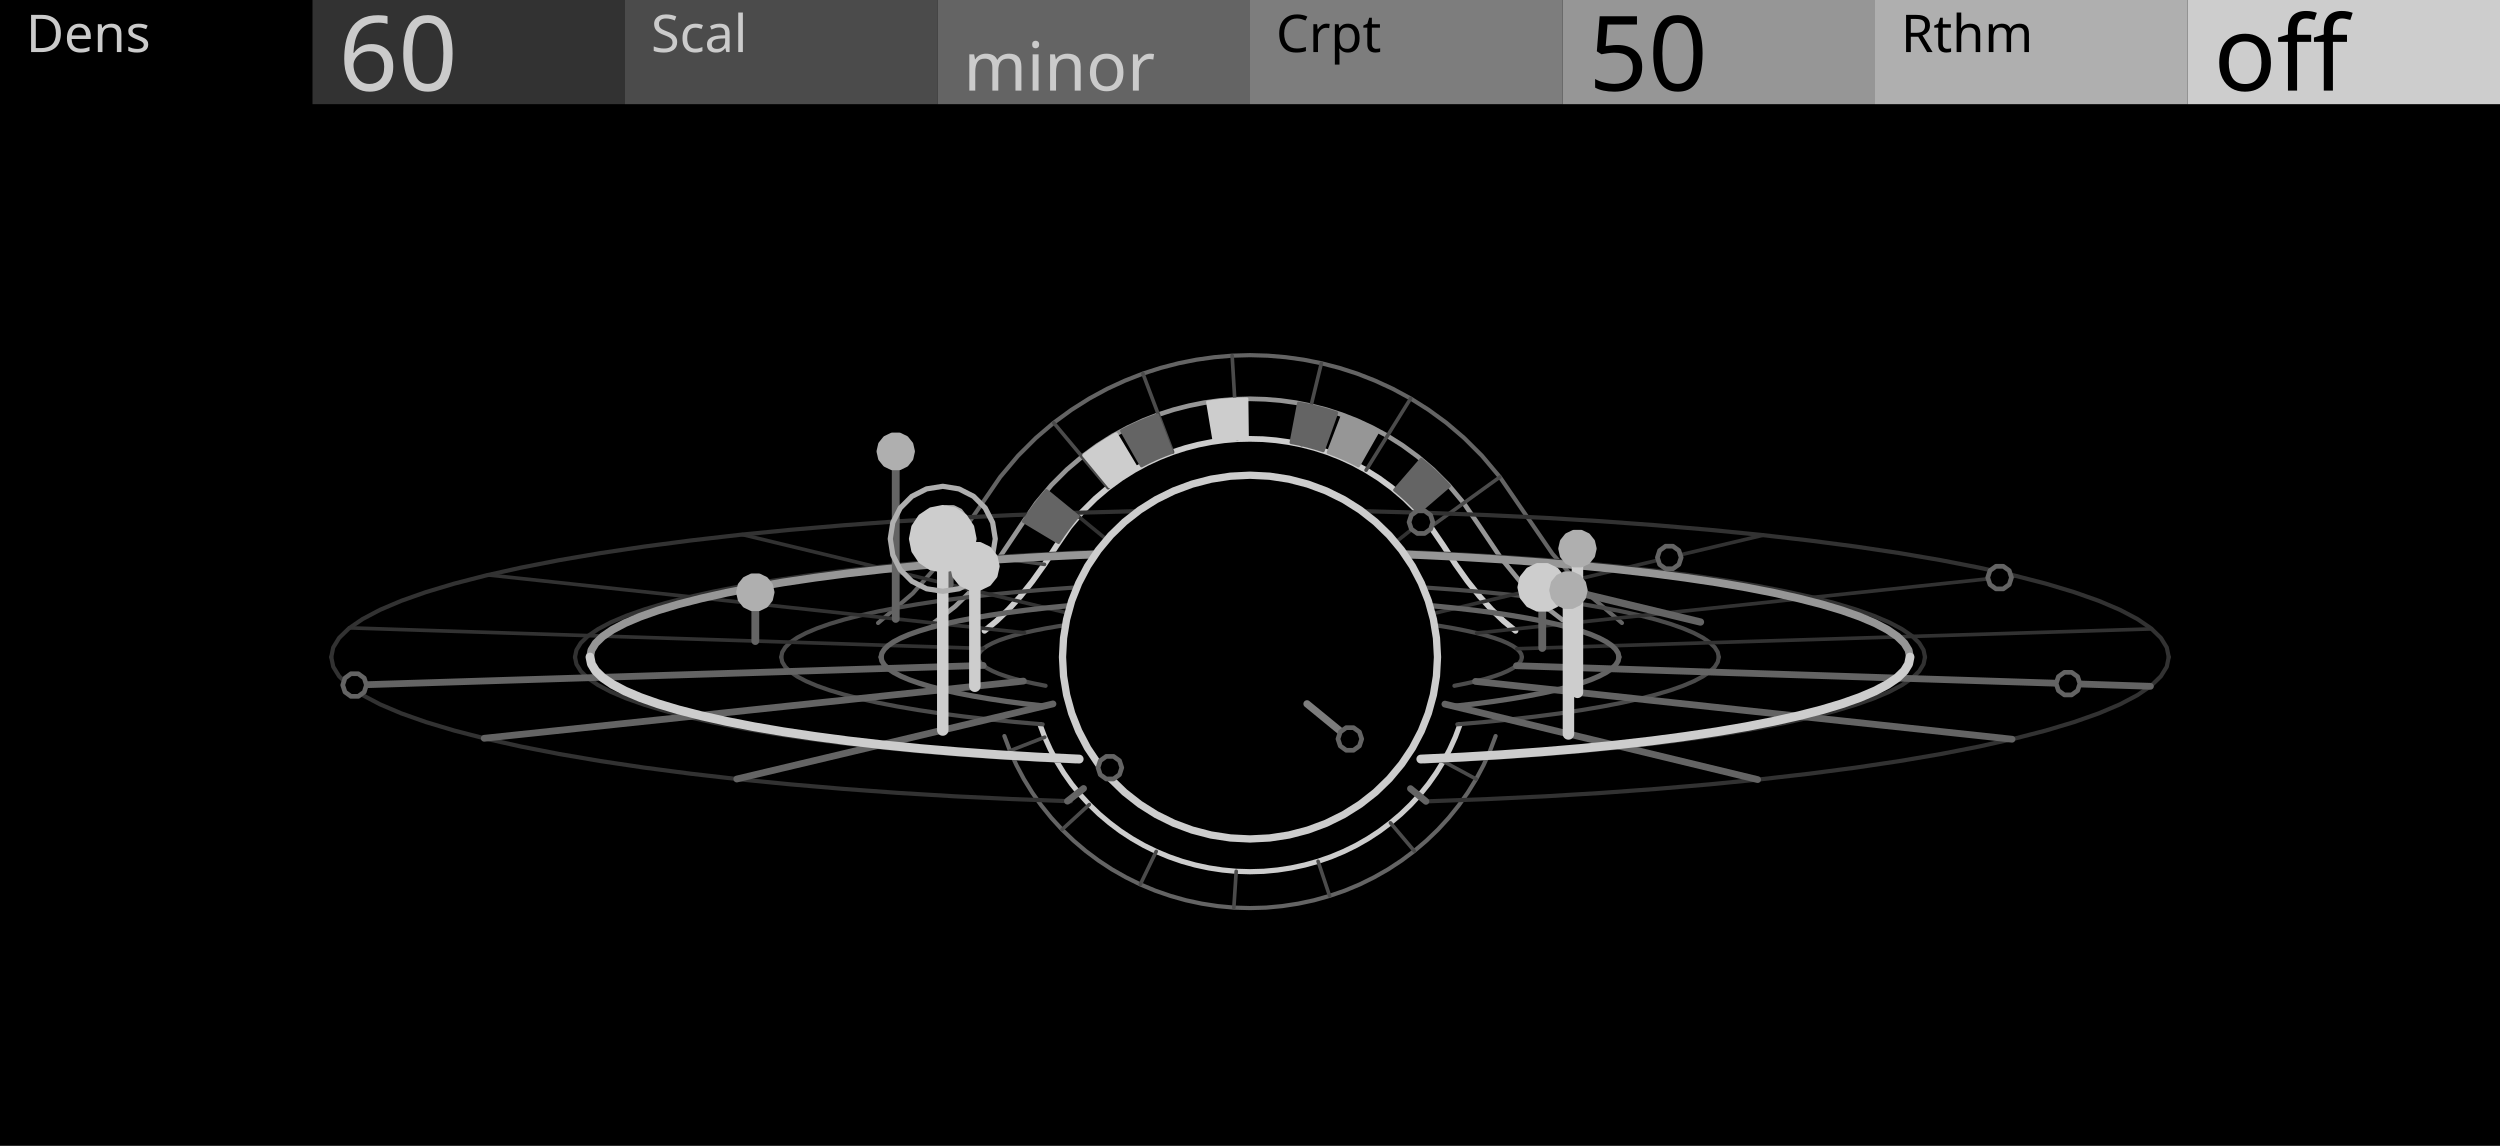
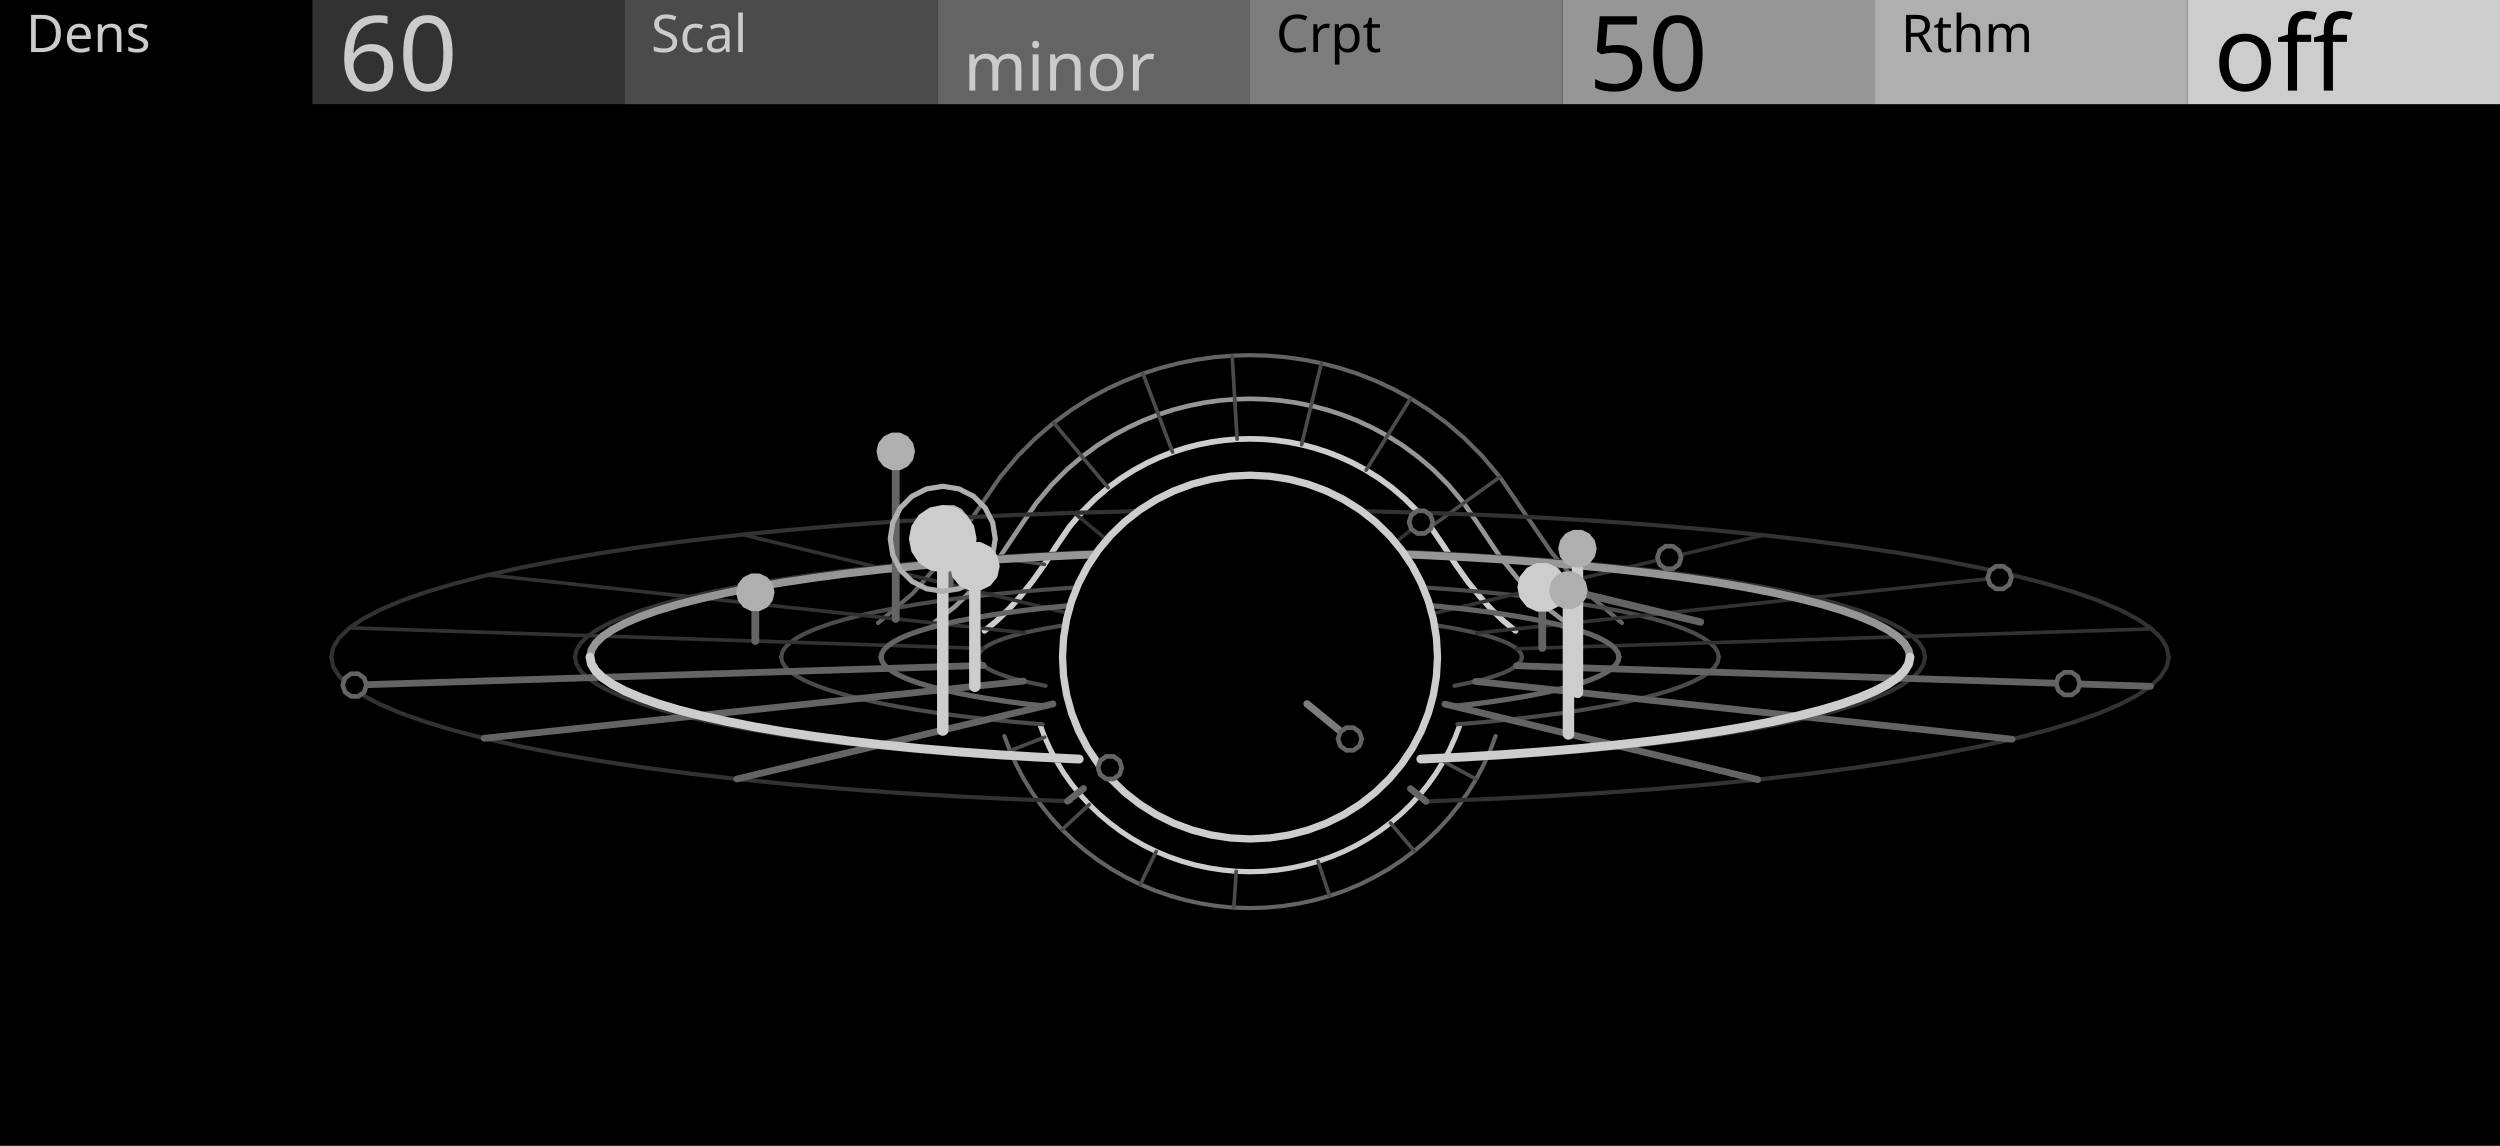
<svg xmlns="http://www.w3.org/2000/svg" width="480" height="220" viewBox="0 0 480 220">
  <rect x="0" y="0" width="480" height="220" fill="#000000" stroke="none" />
  <path d="M189.02,121.12 L191.33,119.23 L193.63,117.02 L195.94,114.47 L198.24,111.59 L200.54,108.36 L202.85,104.78 L205.32,101.17 L207.8,98.22 L210.28,95.75 L212.76,93.64 L215.23,91.83 L217.71,90.27 L220.19,88.92 L222.66,87.78 L225.14,86.81 L227.62,86.01 L230.09,85.37 L232.57,84.88 L235.05,84.53 L237.52,84.32 L240,84.26 L242.48,84.32 L244.95,84.53 L247.43,84.88 L249.91,85.37 L252.38,86.01 L254.86,86.81 L257.34,87.78 L259.81,88.92 L262.29,90.27 L264.77,91.83 L267.24,93.64 L269.72,95.75 L272.2,98.22 L274.68,101.17 L277.15,104.78 L279.46,108.36 L281.76,111.59 L284.06,114.47 L286.37,117.02 L288.67,119.23 L290.98,121.12" fill="none" stroke="#CDCDCD" stroke-width="1.1" stroke-linejoin="round" stroke-linecap="round" />
  <path d="M179.17,119.67 L183.38,116.44 L187.6,112.31 L191.82,107.15 L196.04,100.86 L198.97,96.59 L201.9,93.1 L204.83,90.17 L207.76,87.68 L210.69,85.53 L213.62,83.68 L216.55,82.1 L219.48,80.74 L222.41,79.6 L225.35,78.65 L228.28,77.9 L231.21,77.31 L234.14,76.9 L237.07,76.66 L240,76.57 L242.93,76.66 L245.86,76.9 L248.79,77.31 L251.72,77.9 L254.65,78.65 L257.59,79.6 L260.52,80.74 L263.45,82.1 L266.38,83.68 L269.31,85.53 L272.24,87.68 L275.17,90.17 L278.1,93.1 L281.03,96.59 L283.96,100.86 L288.18,107.15 L292.4,112.31 L296.62,116.44 L300.83,119.67" fill="none" stroke="#969696" stroke-width="0.9" stroke-linejoin="round" stroke-linecap="round" />
  <path d="M168.59,119.61 L175.26,113.92 L181.93,106.33 L188.61,96.58 L192.03,91.59 L195.46,87.51 L198.89,84.09 L202.31,81.17 L205.74,78.67 L209.16,76.51 L212.59,74.65 L216.02,73.07 L219.44,71.73 L222.87,70.63 L226.3,69.74 L229.72,69.06 L233.15,68.58 L236.57,68.29 L240,68.19 L243.43,68.29 L246.85,68.58 L250.28,69.06 L253.7,69.74 L257.13,70.63 L260.56,71.73 L263.98,73.07 L267.41,74.65 L270.84,76.51 L274.26,78.67 L277.69,81.17 L281.11,84.09 L284.54,87.51 L287.97,91.59 L291.39,96.58 L298.07,106.33 L304.74,113.92 L311.41,119.61" fill="none" stroke="#646464" stroke-width="0.8" stroke-linejoin="round" stroke-linecap="round" />
  <path d="M200.54,108.36 L191.82,107.15 L181.93,106.33" fill="none" stroke="#4B4B4B" stroke-width="0.7" stroke-linejoin="round" stroke-linecap="round" />
  <path d="M212.76,93.64 L207.76,87.68 L202.31,81.17" fill="none" stroke="#4B4B4B" stroke-width="0.7" stroke-linejoin="round" stroke-linecap="round" />
  <path d="M225.14,86.81 L222.41,79.6 L219.44,71.73" fill="none" stroke="#4B4B4B" stroke-width="0.7" stroke-linejoin="round" stroke-linecap="round" />
  <path d="M237.52,84.32 L237.07,76.66 L236.57,68.29" fill="none" stroke="#4B4B4B" stroke-width="0.7" stroke-linejoin="round" stroke-linecap="round" />
  <path d="M249.91,85.37 L251.72,77.9 L253.7,69.74" fill="none" stroke="#4B4B4B" stroke-width="0.7" stroke-linejoin="round" stroke-linecap="round" />
  <path d="M262.29,90.27 L266.38,83.68 L270.84,76.51" fill="none" stroke="#4B4B4B" stroke-width="0.7" stroke-linejoin="round" stroke-linecap="round" />
  <path d="M274.68,101.17 L281.03,96.59 L287.97,91.59" fill="none" stroke="#4B4B4B" stroke-width="0.7" stroke-linejoin="round" stroke-linecap="round" />
  <path d="M280.32,139.12 L279.41,141.54 L278.34,143.9 L277.12,146.19 L275.76,148.4 L274.26,150.53 L272.62,152.56 L270.86,154.48 L268.97,156.3 L266.97,157.99 L264.87,159.57 L262.67,161.01 L260.38,162.32 L258.01,163.48 L255.57,164.5 L253.07,165.37 L250.52,166.08 L247.92,166.64 L245.3,167.04 L242.65,167.29 L240,167.37 L237.35,167.29 L234.7,167.04 L232.08,166.64 L229.48,166.08 L226.93,165.37 L224.43,164.5 L221.99,163.48 L219.62,162.32 L217.33,161.01 L215.13,159.57 L213.03,157.99 L211.03,156.3 L209.14,154.48 L207.38,152.56 L205.74,150.53 L204.24,148.4 L202.88,146.19 L201.66,143.9 L200.59,141.54 L199.68,139.12" fill="none" stroke="#CDCDCD" stroke-width="1" stroke-linejoin="round" stroke-linecap="round" />
  <path d="M287.16,141.32 L286.09,144.15 L284.84,146.91 L283.42,149.58 L281.82,152.17 L280.06,154.66 L278.15,157.03 L276.09,159.28 L273.88,161.4 L271.54,163.39 L269.08,165.23 L266.51,166.92 L263.83,168.44 L261.06,169.81 L258.21,171 L255.28,172.01 L252.3,172.85 L249.27,173.5 L246.2,173.97 L243.1,174.26 L240,174.35 L236.9,174.26 L233.8,173.97 L230.73,173.5 L227.7,172.85 L224.72,172.01 L221.79,171 L218.94,169.81 L216.17,168.44 L213.49,166.92 L210.92,165.23 L208.46,163.39 L206.12,161.4 L203.91,159.28 L201.85,157.03 L199.94,154.66 L198.18,152.17 L196.58,149.58 L195.16,146.91 L193.91,144.15 L192.84,141.32" fill="none" stroke="#646464" stroke-width="0.8" stroke-linejoin="round" stroke-linecap="round" />
  <path d="M277.12,146.19 L283.42,149.58" fill="none" stroke="#4B4B4B" stroke-width="0.7" stroke-linejoin="round" stroke-linecap="round" />
  <path d="M266.97,157.99 L271.54,163.39" fill="none" stroke="#4B4B4B" stroke-width="0.7" stroke-linejoin="round" stroke-linecap="round" />
  <path d="M253.07,165.37 L255.28,172.01" fill="none" stroke="#4B4B4B" stroke-width="0.7" stroke-linejoin="round" stroke-linecap="round" />
  <path d="M237.35,167.29 L236.9,174.26" fill="none" stroke="#4B4B4B" stroke-width="0.7" stroke-linejoin="round" stroke-linecap="round" />
  <path d="M221.99,163.48 L218.94,169.81" fill="none" stroke="#4B4B4B" stroke-width="0.7" stroke-linejoin="round" stroke-linecap="round" />
  <path d="M209.14,154.48 L203.91,159.28" fill="none" stroke="#4B4B4B" stroke-width="0.7" stroke-linejoin="round" stroke-linecap="round" />
  <path d="M200.59,141.54 L193.91,144.15" fill="none" stroke="#4B4B4B" stroke-width="0.7" stroke-linejoin="round" stroke-linecap="round" />
  <path d="M187.8,126.16 L187.91,125.61 L188.25,125.07 L188.8,124.53 L189.58,124 L190.57,123.48 L191.77,122.96 L193.18,122.47 L194.79,121.98 L196.6,121.52 L198.59,121.08 L200.75,120.65 L203.09,120.25 L205.58,119.88 L208.22,119.53 L211,119.22 L213.9,118.93 L216.91,118.67 L220.02,118.44 L223.22,118.25 L226.49,118.09 L229.82,117.97 L233.19,117.88 L236.59,117.83 L240,117.81 L243.41,117.83 L246.81,117.88 L250.18,117.97 L253.51,118.09 L256.78,118.25 L259.98,118.44 L263.09,118.67 L266.1,118.93 L269,119.22 L271.78,119.53 L274.42,119.88 L276.91,120.25 L279.25,120.65 L281.41,121.08 L283.4,121.52 L285.21,121.98 L286.82,122.47 L288.23,122.96 L289.43,123.48 L290.42,124 L291.2,124.53 L291.75,125.07 L292.09,125.61 L292.2,126.16" fill="none" stroke="#4B4B4B" stroke-width="0.8" stroke-linejoin="round" stroke-linecap="round" />
  <path d="M150,126.16 L150.19,125.22 L150.77,124.28 L151.73,123.35 L153.07,122.43 L154.78,121.53 L156.85,120.65 L159.28,119.79 L162.06,118.96 L165.17,118.16 L168.6,117.39 L172.33,116.67 L176.36,115.98 L180.66,115.33 L185.21,114.74 L190,114.19 L195,113.69 L200.19,113.25 L205.56,112.86 L211.07,112.52 L216.71,112.25 L222.44,112.04 L228.25,111.88 L234.11,111.79 L240,111.76 L245.89,111.79 L251.75,111.88 L257.56,112.04 L263.29,112.25 L268.93,112.52 L274.44,112.86 L279.81,113.25 L285,113.69 L290,114.19 L294.79,114.74 L299.34,115.33 L303.64,115.98 L307.67,116.67 L311.4,117.39 L314.83,118.16 L317.94,118.96 L320.72,119.79 L323.15,120.65 L325.22,121.53 L326.93,122.43 L328.27,123.35 L329.23,124.28 L329.81,125.22 L330,126.16" fill="none" stroke="#4B4B4B" stroke-width="0.8" stroke-linejoin="round" stroke-linecap="round" />
  <path d="M110.4,126.16 L110.68,124.8 L111.51,123.45 L112.89,122.11 L114.82,120.79 L117.28,119.49 L120.27,118.22 L123.77,116.99 L127.76,115.79 L132.24,114.64 L137.18,113.54 L142.56,112.49 L148.36,111.5 L154.55,110.57 L161.1,109.71 L168,108.92 L175.2,108.2 L182.68,107.56 L190.4,107 L198.34,106.52 L206.46,106.13 L214.72,105.82 L223.08,105.6 L231.52,105.47 L240,105.42 L248.48,105.47 L256.92,105.6 L265.28,105.82 L273.54,106.13 L281.66,106.52 L289.6,107 L297.32,107.56 L304.8,108.2 L312,108.92 L318.9,109.71 L325.45,110.57 L331.64,111.5 L337.44,112.49 L342.82,113.54 L347.76,114.64 L352.24,115.79 L356.23,116.99 L359.73,118.22 L362.72,119.49 L365.18,120.79 L367.11,122.11 L368.49,123.45 L369.32,124.8 L369.6,126.16" fill="none" stroke="#323232" stroke-width="0.8" stroke-linejoin="round" stroke-linecap="round" />
  <path d="M63.6,126.16 L63.98,124.31 L65.11,122.48 L66.99,120.65 L69.61,118.86 L72.96,117.09 L77.03,115.36 L81.79,113.68 L87.23,112.05 L93.33,110.48 L100.05,108.98 L107.38,107.55 L115.27,106.2 L123.69,104.94 L132.61,103.77 L142,102.69 L151.8,101.72 L161.98,100.85 L172.49,100.08 L183.3,99.43 L194.34,98.9 L205.59,98.48 L216.98,98.18 L228.46,98 L240,97.94 L251.54,98 L263.02,98.18 L274.41,98.48 L285.66,98.9 L296.7,99.43 L307.51,100.08 L318.02,100.85 L328.2,101.72 L338,102.69 L347.39,103.77 L356.31,104.94 L364.73,106.2 L372.62,107.55 L379.95,108.98 L386.67,110.48 L392.77,112.05 L398.21,113.68 L402.97,115.36 L407.04,117.09 L410.39,118.86 L413.01,120.65 L414.89,122.48 L416.02,124.31 L416.4,126.16" fill="none" stroke="#323232" stroke-width="0.8" stroke-linejoin="round" stroke-linecap="round" />
  <path d="M188.84,124.5 L173.62,124.01 L158.41,123.51 L143.19,123.02 L127.98,122.53 L112.76,122.03 L97.55,121.54 L82.33,121.05 L67.12,120.55" fill="none" stroke="#323232" stroke-width="0.7" stroke-linejoin="round" stroke-linecap="round" />
  <path d="M196.7,121.49 L183.83,120.11 L170.95,118.72 L158.07,117.33 L145.2,115.94 L132.32,114.56 L119.44,113.17 L106.56,111.78 L93.69,110.39" fill="none" stroke="#323232" stroke-width="0.7" stroke-linejoin="round" stroke-linecap="round" />
  <path d="M211.16,119.2 L202.58,117.13 L194,115.06 L185.42,112.99 L176.85,110.92 L168.27,108.85 L159.69,106.78 L151.11,104.71 L142.53,102.64" fill="none" stroke="#323232" stroke-width="0.7" stroke-linejoin="round" stroke-linecap="round" />
  <path d="M230,117.96 L227.03,115.52 L224.06,113.09 L221.08,110.65 L218.11,108.21 L215.14,105.77 L212.16,103.33 L209.19,100.9 L206.22,98.46" fill="none" stroke="#323232" stroke-width="0.7" stroke-linejoin="round" stroke-linecap="round" />
  <path d="M250.37,117.97 L253.45,115.54 L256.54,113.11 L259.62,110.67 L262.71,108.24 L265.79,105.8 L268.88,103.37 L271.96,100.93 L275.05,98.5" fill="none" stroke="#323232" stroke-width="0.7" stroke-linejoin="round" stroke-linecap="round" />
  <path d="M269.16,119.23 L277.83,117.17 L286.5,115.11 L295.18,113.05 L303.85,110.99 L312.52,108.93 L321.19,106.87 L329.87,104.81 L338.54,102.75" fill="none" stroke="#323232" stroke-width="0.7" stroke-linejoin="round" stroke-linecap="round" />
  <path d="M283.51,121.55 L296.45,120.17 L309.39,118.8 L322.33,117.43 L335.27,116.06 L348.21,114.68 L361.15,113.31 L374.09,111.94 L387.03,110.57" fill="none" stroke="#323232" stroke-width="0.7" stroke-linejoin="round" stroke-linecap="round" />
  <path d="M291.23,124.56 L306.47,124.08 L321.71,123.61 L336.95,123.13 L352.18,122.66 L367.42,122.18 L382.66,121.71 L397.9,121.23 L413.13,120.75" fill="none" stroke="#323232" stroke-width="0.7" stroke-linejoin="round" stroke-linecap="round" />
-   <path d="M203.24,104.15 L204.1,102.85 L205.01,101.58 L205.97,100.34 L206.98,99.14 L200.92,94.19 L199.73,95.61 L198.6,97.07 L197.52,98.57 L196.5,100.11 Z" fill="#646464" stroke="#646464" stroke-width="0.6" stroke-linejoin="round" stroke-linecap="round" />
-   <path d="M213.02,93.43 L214.28,92.49 L215.58,91.59 L216.91,90.74 L218.28,89.94 L214.3,83.3 L212.68,84.25 L211.11,85.25 L209.57,86.32 L208.08,87.43 Z" fill="#CDCDCD" stroke="#CDCDCD" stroke-width="0.6" stroke-linejoin="round" stroke-linecap="round" />
-   <path d="M219.18,89.44 L220.59,88.72 L222.03,88.05 L223.49,87.44 L224.97,86.87 L222.22,79.67 L220.46,80.34 L218.73,81.07 L217.03,81.86 L215.36,82.71 Z" fill="#646464" stroke="#646464" stroke-width="0.6" stroke-linejoin="round" stroke-linecap="round" />
-   <path d="M233.13,84.79 L234.71,84.57 L236.3,84.41 L237.89,84.31 L239.48,84.26 L239.39,76.58 L237.5,76.63 L235.62,76.76 L233.74,76.95 L231.87,77.2 Z" fill="#CDCDCD" stroke="#CDCDCD" stroke-width="0.6" stroke-linejoin="round" stroke-linecap="round" />
-   <path d="M247.89,84.96 L249.45,85.27 L251,85.64 L252.53,86.06 L254.05,86.53 L256.63,79.27 L254.83,78.71 L253.02,78.21 L251.18,77.77 L249.33,77.41 Z" fill="#646464" stroke="#646464" stroke-width="0.6" stroke-linejoin="round" stroke-linecap="round" />
-   <path d="M255.03,86.87 L256.51,87.44 L257.97,88.05 L259.41,88.72 L260.82,89.44 L264.64,82.71 L262.97,81.86 L261.27,81.07 L259.54,80.34 L257.78,79.67 Z" fill="#969696" stroke="#969696" stroke-width="0.6" stroke-linejoin="round" stroke-linecap="round" />
-   <path d="M267.78,94.07 L268.98,95.09 L270.14,96.14 L271.27,97.24 L272.34,98.38 L278.27,93.29 L277,91.94 L275.67,90.64 L274.3,89.39 L272.87,88.19 Z" fill="#646464" stroke="#646464" stroke-width="0.6" stroke-linejoin="round" stroke-linecap="round" />
  <path d="M169.17,126.16 L169.32,125.42 L169.78,124.68 L170.53,123.95 L171.58,123.23 L172.93,122.52 L174.56,121.82 L176.47,121.15 L178.66,120.49 L181.11,119.86 L183.81,119.26 L186.75,118.69 L189.92,118.15 L193.3,117.64 L196.88,117.17 L200.65,116.74 L204.58,116.35 L208.67,116 L212.89,115.69 L217.23,115.43 L221.67,115.21 L226.18,115.04 L230.75,114.92 L235.37,114.85 L240,114.83 L244.63,114.85 L249.25,114.92 L253.82,115.04 L258.33,115.21 L262.77,115.43 L267.11,115.69 L271.33,116 L275.41,116.35 L279.35,116.74 L283.12,117.17 L286.7,117.64 L290.08,118.15 L293.25,118.69 L296.19,119.26 L298.89,119.86 L301.34,120.49 L303.53,121.15 L305.44,121.82 L307.07,122.52 L308.42,123.23 L309.47,123.95 L310.22,124.68 L310.68,125.42 L310.83,126.16" fill="none" stroke="#646464" stroke-width="1" stroke-linejoin="round" stroke-linecap="round" />
  <path d="M113.28,126.16 L113.55,124.83 L114.36,123.51 L115.71,122.2 L117.6,120.91 L120.01,119.64 L122.93,118.4 L126.35,117.19 L130.26,116.02 L134.64,114.9 L139.47,113.82 L144.73,112.79 L150.4,111.82 L156.45,110.92 L162.86,110.07 L169.6,109.3 L176.64,108.6 L183.95,107.98 L191.51,107.43 L199.27,106.96 L207.2,106.58 L215.28,106.27 L223.46,106.06 L231.71,105.93 L240,105.88 L248.29,105.93 L256.54,106.06 L264.72,106.27 L272.8,106.58 L280.73,106.96 L288.49,107.43 L296.05,107.98 L303.36,108.6 L310.4,109.3 L317.14,110.07 L323.55,110.92 L329.6,111.82 L335.27,112.79 L340.53,113.82 L345.36,114.9 L349.74,116.02 L353.65,117.19 L357.07,118.4 L359.99,119.64 L362.4,120.91 L364.29,122.2 L365.64,123.51 L366.45,124.83 L366.72,126.16" fill="none" stroke="#969696" stroke-width="1.5" stroke-linejoin="round" stroke-linecap="round" />
  <path d="M145.02,123.08 L145.02,113.72" fill="none" stroke="#646464" stroke-width="1.5" stroke-linejoin="round" stroke-linecap="round" />
  <path d="M148.26,113.72 L147.94,115.13 L147.04,116.25 L145.74,116.88 L144.3,116.88 L143,116.25 L142.1,115.13 L141.78,113.72 L142.1,112.31 L143,111.19 L144.3,110.56 L145.74,110.56 L147.04,111.19 L147.94,112.31 L148.26,113.72 Z" fill="#AFAFAF" stroke="#AFAFAF" stroke-width="0.9" stroke-linejoin="round" stroke-linecap="round" />
  <path d="M171.98,118.83 L171.98,86.67" fill="none" stroke="#646464" stroke-width="1.5" stroke-linejoin="round" stroke-linecap="round" />
  <path d="M175.22,86.67 L174.9,88.08 L174,89.2 L172.7,89.83 L171.26,89.83 L169.96,89.2 L169.06,88.08 L168.74,86.67 L169.06,85.26 L169.96,84.14 L171.26,83.51 L172.7,83.51 L174,84.14 L174.9,85.26 L175.22,86.67 Z" fill="#AFAFAF" stroke="#AFAFAF" stroke-width="0.9" stroke-linejoin="round" stroke-linecap="round" />
  <path d="M182.34,112.24 L182.34,100.6" fill="none" stroke="#646464" stroke-width="1.5" stroke-linejoin="round" stroke-linecap="round" />
  <path d="M185.58,100.6 L185.25,102.01 L184.36,103.14 L183.06,103.76 L181.61,103.76 L180.32,103.14 L179.42,102.01 L179.1,100.6 L179.42,99.2 L180.32,98.07 L181.61,97.44 L183.06,97.44 L184.36,98.07 L185.25,99.2 L185.58,100.6 Z" fill="#AFAFAF" stroke="#AFAFAF" stroke-width="0.9" stroke-linejoin="round" stroke-linecap="round" />
  <path d="M217.87,108.02 L217.87,103.22" fill="none" stroke="#646464" stroke-width="1.5" stroke-linejoin="round" stroke-linecap="round" />
  <path d="M221.11,103.22 L220.79,104.62 L219.89,105.75 L218.59,106.37 L217.15,106.37 L215.85,105.75 L214.95,104.62 L214.63,103.22 L214.95,101.81 L215.85,100.68 L217.15,100.06 L218.59,100.06 L219.89,100.68 L220.79,101.81 L221.11,103.22 Z" fill="#AFAFAF" stroke="#AFAFAF" stroke-width="0.9" stroke-linejoin="round" stroke-linecap="round" />
  <path d="M275.1,100.25 L274.67,101.59 L273.53,102.42 L272.12,102.42 L270.98,101.59 L270.54,100.25 L270.98,98.91 L272.12,98.08 L273.53,98.08 L274.67,98.91 L275.1,100.25 Z" fill="#000000" stroke="#646464" stroke-width="0.9" stroke-linejoin="round" stroke-linecap="round" />
  <path d="M322.78,107.04 L322.34,108.38 L321.2,109.2 L319.79,109.2 L318.65,108.38 L318.22,107.04 L318.65,105.7 L319.79,104.87 L321.2,104.87 L322.34,105.7 L322.78,107.04 Z" fill="#000000" stroke="#646464" stroke-width="0.9" stroke-linejoin="round" stroke-linecap="round" />
  <path d="M386.2,110.89 L385.77,112.23 L384.63,113.06 L383.22,113.06 L382.08,112.23 L381.64,110.89 L382.08,109.55 L383.22,108.73 L384.63,108.73 L385.77,109.55 L386.2,110.89 Z" fill="#000000" stroke="#646464" stroke-width="0.9" stroke-linejoin="round" stroke-linecap="round" />
  <path d="M296.11,124.41 L296.11,112.77" fill="none" stroke="#646464" stroke-width="1.5" stroke-linejoin="round" stroke-linecap="round" />
  <path d="M300.43,112.77 L300,114.64 L298.8,116.15 L297.07,116.98 L295.15,116.98 L293.42,116.15 L292.22,114.64 L291.79,112.77 L292.22,110.89 L293.42,109.39 L295.15,108.56 L297.07,108.56 L298.8,109.39 L300,110.89 L300.43,112.77 Z" fill="#CDCDCD" stroke="#CDCDCD" stroke-width="0.9" stroke-linejoin="round" stroke-linecap="round" />
  <path d="M276,126.16 L275.8,129.81 L275.21,133.42 L274.24,136.95 L272.89,140.36 L271.18,143.62 L269.12,146.69 L266.75,149.53 L264.09,152.11 L261.16,154.41 L258,156.4 L254.64,158.06 L251.12,159.37 L247.48,160.32 L243.76,160.89 L240,161.08 L236.24,160.89 L232.52,160.32 L228.88,159.37 L225.36,158.06 L222,156.4 L218.84,154.41 L215.91,152.11 L213.25,149.53 L210.88,146.69 L208.82,143.62 L207.11,140.36 L205.76,136.95 L204.79,133.42 L204.2,129.81 L204,126.16 L204.2,122.51 L204.79,118.9 L205.76,115.37 L207.11,111.96 L208.82,108.7 L210.88,105.63 L213.25,102.79 L215.91,100.21 L218.84,97.91 L222,95.92 L225.36,94.26 L228.88,92.95 L232.52,92 L236.24,91.43 L240,91.24 L243.76,91.43 L247.48,92 L251.12,92.95 L254.64,94.26 L258,95.92 L261.16,97.91 L264.09,100.21 L266.75,102.79 L269.12,105.63 L271.18,108.7 L272.89,111.96 L274.24,115.37 L275.21,118.9 L275.8,122.51 L276,126.16 Z" fill="#000000" stroke="#CDCDCD" stroke-width="1.4" stroke-linejoin="round" stroke-linecap="round" />
  <path d="M292.2,126.16 L292.09,126.71 L291.75,127.25 L291.2,127.79 L290.42,128.32 L289.43,128.84 L288.23,129.36 L286.82,129.85 L285.21,130.34 L283.4,130.8 L281.41,131.24 L279.25,131.67" fill="none" stroke="#4B4B4B" stroke-width="0.8" stroke-linejoin="round" stroke-linecap="round" />
  <path d="M200.75,131.67 L198.59,131.24 L196.6,130.8 L194.79,130.34 L193.18,129.85 L191.77,129.36 L190.57,128.84 L189.58,128.32 L188.8,127.79 L188.25,127.25 L187.91,126.71 L187.8,126.16" fill="none" stroke="#4B4B4B" stroke-width="0.8" stroke-linejoin="round" stroke-linecap="round" />
  <path d="M330,126.16 L329.81,127.1 L329.23,128.04 L328.27,128.97 L326.93,129.89 L325.22,130.79 L323.15,131.67 L320.72,132.53 L317.94,133.36 L314.83,134.16 L311.4,134.93 L307.67,135.65 L303.64,136.34 L299.34,136.99 L294.79,137.58 L290,138.13 L285,138.63 L279.81,139.07" fill="none" stroke="#4B4B4B" stroke-width="0.8" stroke-linejoin="round" stroke-linecap="round" />
  <path d="M200.19,139.07 L195,138.63 L190,138.13 L185.21,137.58 L180.66,136.99 L176.36,136.34 L172.33,135.65 L168.6,134.93 L165.17,134.16 L162.06,133.36 L159.28,132.53 L156.85,131.67 L154.78,130.79 L153.07,129.89 L151.73,128.97 L150.77,128.04 L150.19,127.1 L150,126.16" fill="none" stroke="#4B4B4B" stroke-width="0.8" stroke-linejoin="round" stroke-linecap="round" />
  <path d="M369.6,126.16 L369.32,127.52 L368.49,128.87 L367.11,130.21 L365.18,131.53 L362.72,132.83 L359.73,134.1 L356.23,135.33 L352.24,136.53 L347.76,137.68 L342.82,138.78 L337.44,139.83 L331.64,140.82 L325.45,141.75 L318.9,142.61 L312,143.4 L304.8,144.12 L297.32,144.76 L289.6,145.32 L281.66,145.8 L273.54,146.19" fill="none" stroke="#323232" stroke-width="0.8" stroke-linejoin="round" stroke-linecap="round" />
  <path d="M206.46,146.19 L198.34,145.8 L190.4,145.32 L182.68,144.76 L175.2,144.12 L168,143.4 L161.1,142.61 L154.55,141.75 L148.36,140.82 L142.56,139.83 L137.18,138.78 L132.24,137.68 L127.76,136.53 L123.77,135.33 L120.27,134.1 L117.28,132.83 L114.82,131.53 L112.89,130.21 L111.51,128.87 L110.68,127.52 L110.4,126.16" fill="none" stroke="#323232" stroke-width="0.8" stroke-linejoin="round" stroke-linecap="round" />
  <path d="M416.4,126.16 L416.02,128.01 L414.89,129.84 L413.01,131.67 L410.39,133.46 L407.04,135.23 L402.97,136.96 L398.21,138.64 L392.77,140.27 L386.67,141.84 L379.95,143.34 L372.62,144.77 L364.73,146.12 L356.31,147.38 L347.39,148.55 L338,149.63 L328.2,150.6 L318.02,151.47 L307.51,152.24 L296.7,152.89 L285.66,153.42 L274.41,153.84" fill="none" stroke="#323232" stroke-width="0.8" stroke-linejoin="round" stroke-linecap="round" />
  <path d="M205.59,153.84 L194.34,153.42 L183.3,152.89 L172.49,152.24 L161.98,151.47 L151.8,150.6 L142,149.63 L132.61,148.55 L123.69,147.38 L115.27,146.12 L107.38,144.77 L100.05,143.34 L93.33,141.84 L87.23,140.27 L81.79,138.64 L77.03,136.96 L72.96,135.23 L69.61,133.46 L66.99,131.67 L65.11,129.84 L63.98,128.01 L63.6,126.16" fill="none" stroke="#323232" stroke-width="0.8" stroke-linejoin="round" stroke-linecap="round" />
  <path d="M291.16,127.82 L306.38,128.31 L321.59,128.81 L336.81,129.3 L352.02,129.79 L367.24,130.29 L382.45,130.78 L397.67,131.27 L412.88,131.77" fill="none" stroke="#646464" stroke-width="1.3" stroke-linejoin="round" stroke-linecap="round" />
  <path d="M283.3,130.83 L296.17,132.21 L309.05,133.6 L321.93,134.99 L334.8,136.38 L347.68,137.76 L360.56,139.15 L373.44,140.54 L386.31,141.93" fill="none" stroke="#646464" stroke-width="1.3" stroke-linejoin="round" stroke-linecap="round" />
  <path d="M277.42,135.19 L286,137.26 L294.58,139.33 L303.15,141.4 L311.73,143.47 L320.31,145.54 L328.89,147.61 L337.47,149.68" fill="none" stroke="#646464" stroke-width="1.3" stroke-linejoin="round" stroke-linecap="round" />
  <path d="M270.81,151.42 L273.78,153.86" fill="none" stroke="#646464" stroke-width="1.3" stroke-linejoin="round" stroke-linecap="round" />
  <path d="M208.04,151.39 L204.95,153.82" fill="none" stroke="#646464" stroke-width="1.3" stroke-linejoin="round" stroke-linecap="round" />
  <path d="M202.17,135.15 L193.5,137.21 L184.82,139.27 L176.15,141.33 L167.48,143.39 L158.81,145.45 L150.13,147.51 L141.46,149.57" fill="none" stroke="#646464" stroke-width="1.3" stroke-linejoin="round" stroke-linecap="round" />
  <path d="M196.49,130.77 L183.55,132.15 L170.61,133.52 L157.67,134.89 L144.73,136.26 L131.79,137.64 L118.85,139.01 L105.91,140.38 L92.97,141.75" fill="none" stroke="#646464" stroke-width="1.3" stroke-linejoin="round" stroke-linecap="round" />
  <path d="M188.77,127.76 L173.53,128.24 L158.29,128.71 L143.05,129.19 L127.82,129.66 L112.58,130.14 L97.34,130.61 L82.1,131.09 L66.87,131.57" fill="none" stroke="#646464" stroke-width="1.3" stroke-linejoin="round" stroke-linecap="round" />
  <path d="M310.83,126.16 L310.68,126.9 L310.22,127.64 L309.47,128.37 L308.42,129.09 L307.07,129.8 L305.44,130.5 L303.53,131.17 L301.34,131.83 L298.89,132.46 L296.19,133.06 L293.25,133.63 L290.08,134.17 L286.7,134.68 L283.12,135.15 L279.35,135.58" fill="none" stroke="#646464" stroke-width="1" stroke-linejoin="round" stroke-linecap="round" />
  <path d="M200.65,135.58 L196.88,135.15 L193.3,134.68 L189.92,134.17 L186.75,133.63 L183.81,133.06 L181.11,132.46 L178.66,131.83 L176.47,131.17 L174.56,130.5 L172.93,129.8 L171.58,129.09 L170.53,128.37 L169.78,127.64 L169.32,126.9 L169.17,126.16" fill="none" stroke="#646464" stroke-width="1" stroke-linejoin="round" stroke-linecap="round" />
  <path d="M366.72,126.16 L366.45,127.49 L365.64,128.81 L364.29,130.12 L362.4,131.41 L359.99,132.68 L357.07,133.92 L353.65,135.13 L349.74,136.3 L345.36,137.42 L340.53,138.5 L335.27,139.53 L329.6,140.5 L323.55,141.4 L317.14,142.25 L310.4,143.02 L303.36,143.72 L296.05,144.34 L288.49,144.89 L280.73,145.36 L272.8,145.74" fill="none" stroke="#CDCDCD" stroke-width="1.7" stroke-linejoin="round" stroke-linecap="round" />
  <path d="M207.2,145.74 L199.27,145.36 L191.51,144.89 L183.95,144.34 L176.64,143.72 L169.6,143.02 L162.86,142.25 L156.45,141.4 L150.4,140.5 L144.73,139.53 L139.47,138.5 L134.64,137.42 L130.26,136.3 L126.35,135.13 L122.93,133.92 L120.01,132.68 L117.6,131.41 L115.71,130.12 L114.36,128.81 L113.55,127.49 L113.28,126.16" fill="none" stroke="#CDCDCD" stroke-width="1.7" stroke-linejoin="round" stroke-linecap="round" />
  <path d="M399.34,131.25 L398.9,132.59 L397.76,133.42 L396.36,133.42 L395.22,132.59 L394.78,131.25 L395.22,129.91 L396.36,129.09 L397.76,129.09 L398.9,129.91 L399.34,131.25 Z" fill="#000000" stroke="#646464" stroke-width="0.9" stroke-linejoin="round" stroke-linecap="round" />
  <path d="M302.87,132.93 L302.87,105.33" fill="none" stroke="#CDCDCD" stroke-width="2.2" stroke-linejoin="round" stroke-linecap="round" />
  <path d="M306.11,105.33 L305.79,106.74 L304.89,107.87 L303.59,108.49 L302.15,108.49 L300.85,107.87 L299.95,106.74 L299.63,105.33 L299.95,103.93 L300.85,102.8 L302.15,102.18 L303.59,102.18 L304.89,102.8 L305.79,103.93 L306.11,105.33 Z" fill="#AFAFAF" stroke="#AFAFAF" stroke-width="0.9" stroke-linejoin="round" stroke-linecap="round" />
  <path d="M326.49,119.43 L301.14,113.32" fill="none" stroke="#646464" stroke-width="1.4" stroke-linejoin="round" stroke-linecap="round" />
  <path d="M301.14,140.92 L301.14,113.32" fill="none" stroke="#CDCDCD" stroke-width="2.2" stroke-linejoin="round" stroke-linecap="round" />
  <path d="M304.38,113.32 L304.06,114.72 L303.16,115.85 L301.86,116.47 L300.42,116.47 L299.12,115.85 L298.22,114.72 L297.9,113.32 L298.22,111.91 L299.12,110.78 L300.42,110.16 L301.86,110.16 L303.16,110.78 L304.06,111.91 L304.38,113.32 Z" fill="#AFAFAF" stroke="#AFAFAF" stroke-width="0.9" stroke-linejoin="round" stroke-linecap="round" />
  <path d="M250.95,135.14 L259.17,141.88" fill="none" stroke="#7D7D7D" stroke-width="1.4" stroke-linejoin="round" stroke-linecap="round" />
  <path d="M261.45,141.88 L261.01,143.22 L259.87,144.05 L258.47,144.05 L257.33,143.22 L256.89,141.88 L257.33,140.54 L258.47,139.71 L259.87,139.71 L261.01,140.54 L261.45,141.88 Z" fill="#000000" stroke="#646464" stroke-width="0.9" stroke-linejoin="round" stroke-linecap="round" />
  <path d="M215.38,147.39 L214.94,148.73 L213.8,149.56 L212.39,149.56 L211.25,148.73 L210.82,147.39 L211.25,146.05 L212.39,145.23 L213.8,145.23 L214.94,146.05 L215.38,147.39 Z" fill="#000000" stroke="#646464" stroke-width="0.9" stroke-linejoin="round" stroke-linecap="round" />
  <path d="M181.01,140.17 L181.01,103.45" fill="none" stroke="#CDCDCD" stroke-width="2.2" stroke-linejoin="round" stroke-linecap="round" />
  <path d="M187.01,103.45 L186.55,105.75 L185.25,107.7 L183.3,109 L181.01,109.45 L178.71,109 L176.77,107.7 L175.47,105.75 L175.01,103.45 L175.47,101.16 L176.77,99.21 L178.71,97.91 L181.01,97.45 L183.3,97.91 L185.25,99.21 L186.55,101.16 L187.01,103.45 Z" fill="#CDCDCD" stroke="#CDCDCD" stroke-width="1" stroke-linejoin="round" stroke-linecap="round" />
  <path d="M191.09,103.45 L190.59,106.57 L189.16,109.38 L186.93,111.61 L184.12,113.04 L181.01,113.53 L177.89,113.04 L175.08,111.61 L172.85,109.38 L171.42,106.57 L170.93,103.45 L171.42,100.34 L172.85,97.53 L175.08,95.3 L177.89,93.87 L181.01,93.37 L184.12,93.87 L186.93,95.3 L189.16,97.53 L190.59,100.34 L191.09,103.45 Z" fill="none" stroke="#AFAFAF" stroke-width="1" stroke-linejoin="round" stroke-linecap="round" />
  <path d="M187.17,131.76 L187.17,108.72" fill="none" stroke="#CDCDCD" stroke-width="2.2" stroke-linejoin="round" stroke-linecap="round" />
  <path d="M191.49,108.72 L191.07,110.6 L189.87,112.1 L188.14,112.93 L186.21,112.93 L184.48,112.1 L183.28,110.6 L182.85,108.72 L183.28,106.85 L184.48,105.35 L186.21,104.51 L188.14,104.51 L189.87,105.35 L191.07,106.85 L191.49,108.72 Z" fill="#CDCDCD" stroke="#CDCDCD" stroke-width="0.9" stroke-linejoin="round" stroke-linecap="round" />
  <path d="M70.36,131.53 L69.93,132.87 L68.79,133.7 L67.38,133.7 L66.24,132.87 L65.8,131.53 L66.24,130.19 L67.38,129.36 L68.79,129.36 L69.93,130.19 L70.36,131.53 Z" fill="#000000" stroke="#646464" stroke-width="0.9" stroke-linejoin="round" stroke-linecap="round" />
  <rect x="0" y="0" width="480" height="20" fill="#000000" stroke="none" />
  <rect x="0" y="0" width="60" height="20" fill="#000000" stroke="none" />
  <rect x="60" y="0" width="60" height="20" fill="#323232" stroke="none" />
  <rect x="120" y="0" width="60" height="20" fill="#4B4B4B" stroke="none" />
  <rect x="180" y="0" width="60" height="20" fill="#646464" stroke="none" />
  <rect x="240" y="0" width="60" height="20" fill="#7D7D7D" stroke="none" />
  <rect x="300" y="0" width="60" height="20" fill="#969696" stroke="none" />
  <rect x="360" y="0" width="60" height="20" fill="#AFAFAF" stroke="none" />
  <rect x="420" y="0" width="60" height="20" fill="#CDCDCD" stroke="none" />
  <text transform="matrix(1 0 0 1 5 10)" fill="#CBCBCB" font-family="UniversNextPro-Light" font-size="10px">Dens</text>
  <text transform="matrix(1 0 0 1 65 17.4)" fill="#CBCBCB" font-family="UniversNextPro-Light" font-size="20px">60</text>
  <text transform="matrix(1 0 0 1 125 10)" fill="#CBCBCB" font-family="UniversNextPro-Light" font-size="10px">Scal</text>
  <text transform="matrix(1 0 0 1 185 17.4)" fill="#CBCBCB" font-family="UniversNextPro-Light" font-size="13px">minor</text>
  <text transform="matrix(1 0 0 1 245 10)" fill="#000000" font-family="UniversNextPro-Light" font-size="10px">Crpt</text>
  <text transform="matrix(1 0 0 1 305 17.4)" fill="#000000" font-family="UniversNextPro-Light" font-size="20px">50</text>
  <text transform="matrix(1 0 0 1 365 10)" fill="#000000" font-family="UniversNextPro-Light" font-size="10px">Rthm</text>
  <text transform="matrix(1 0 0 1 425 17.4)" fill="#000000" font-family="UniversNextPro-Light" font-size="20px">off</text>
</svg>
